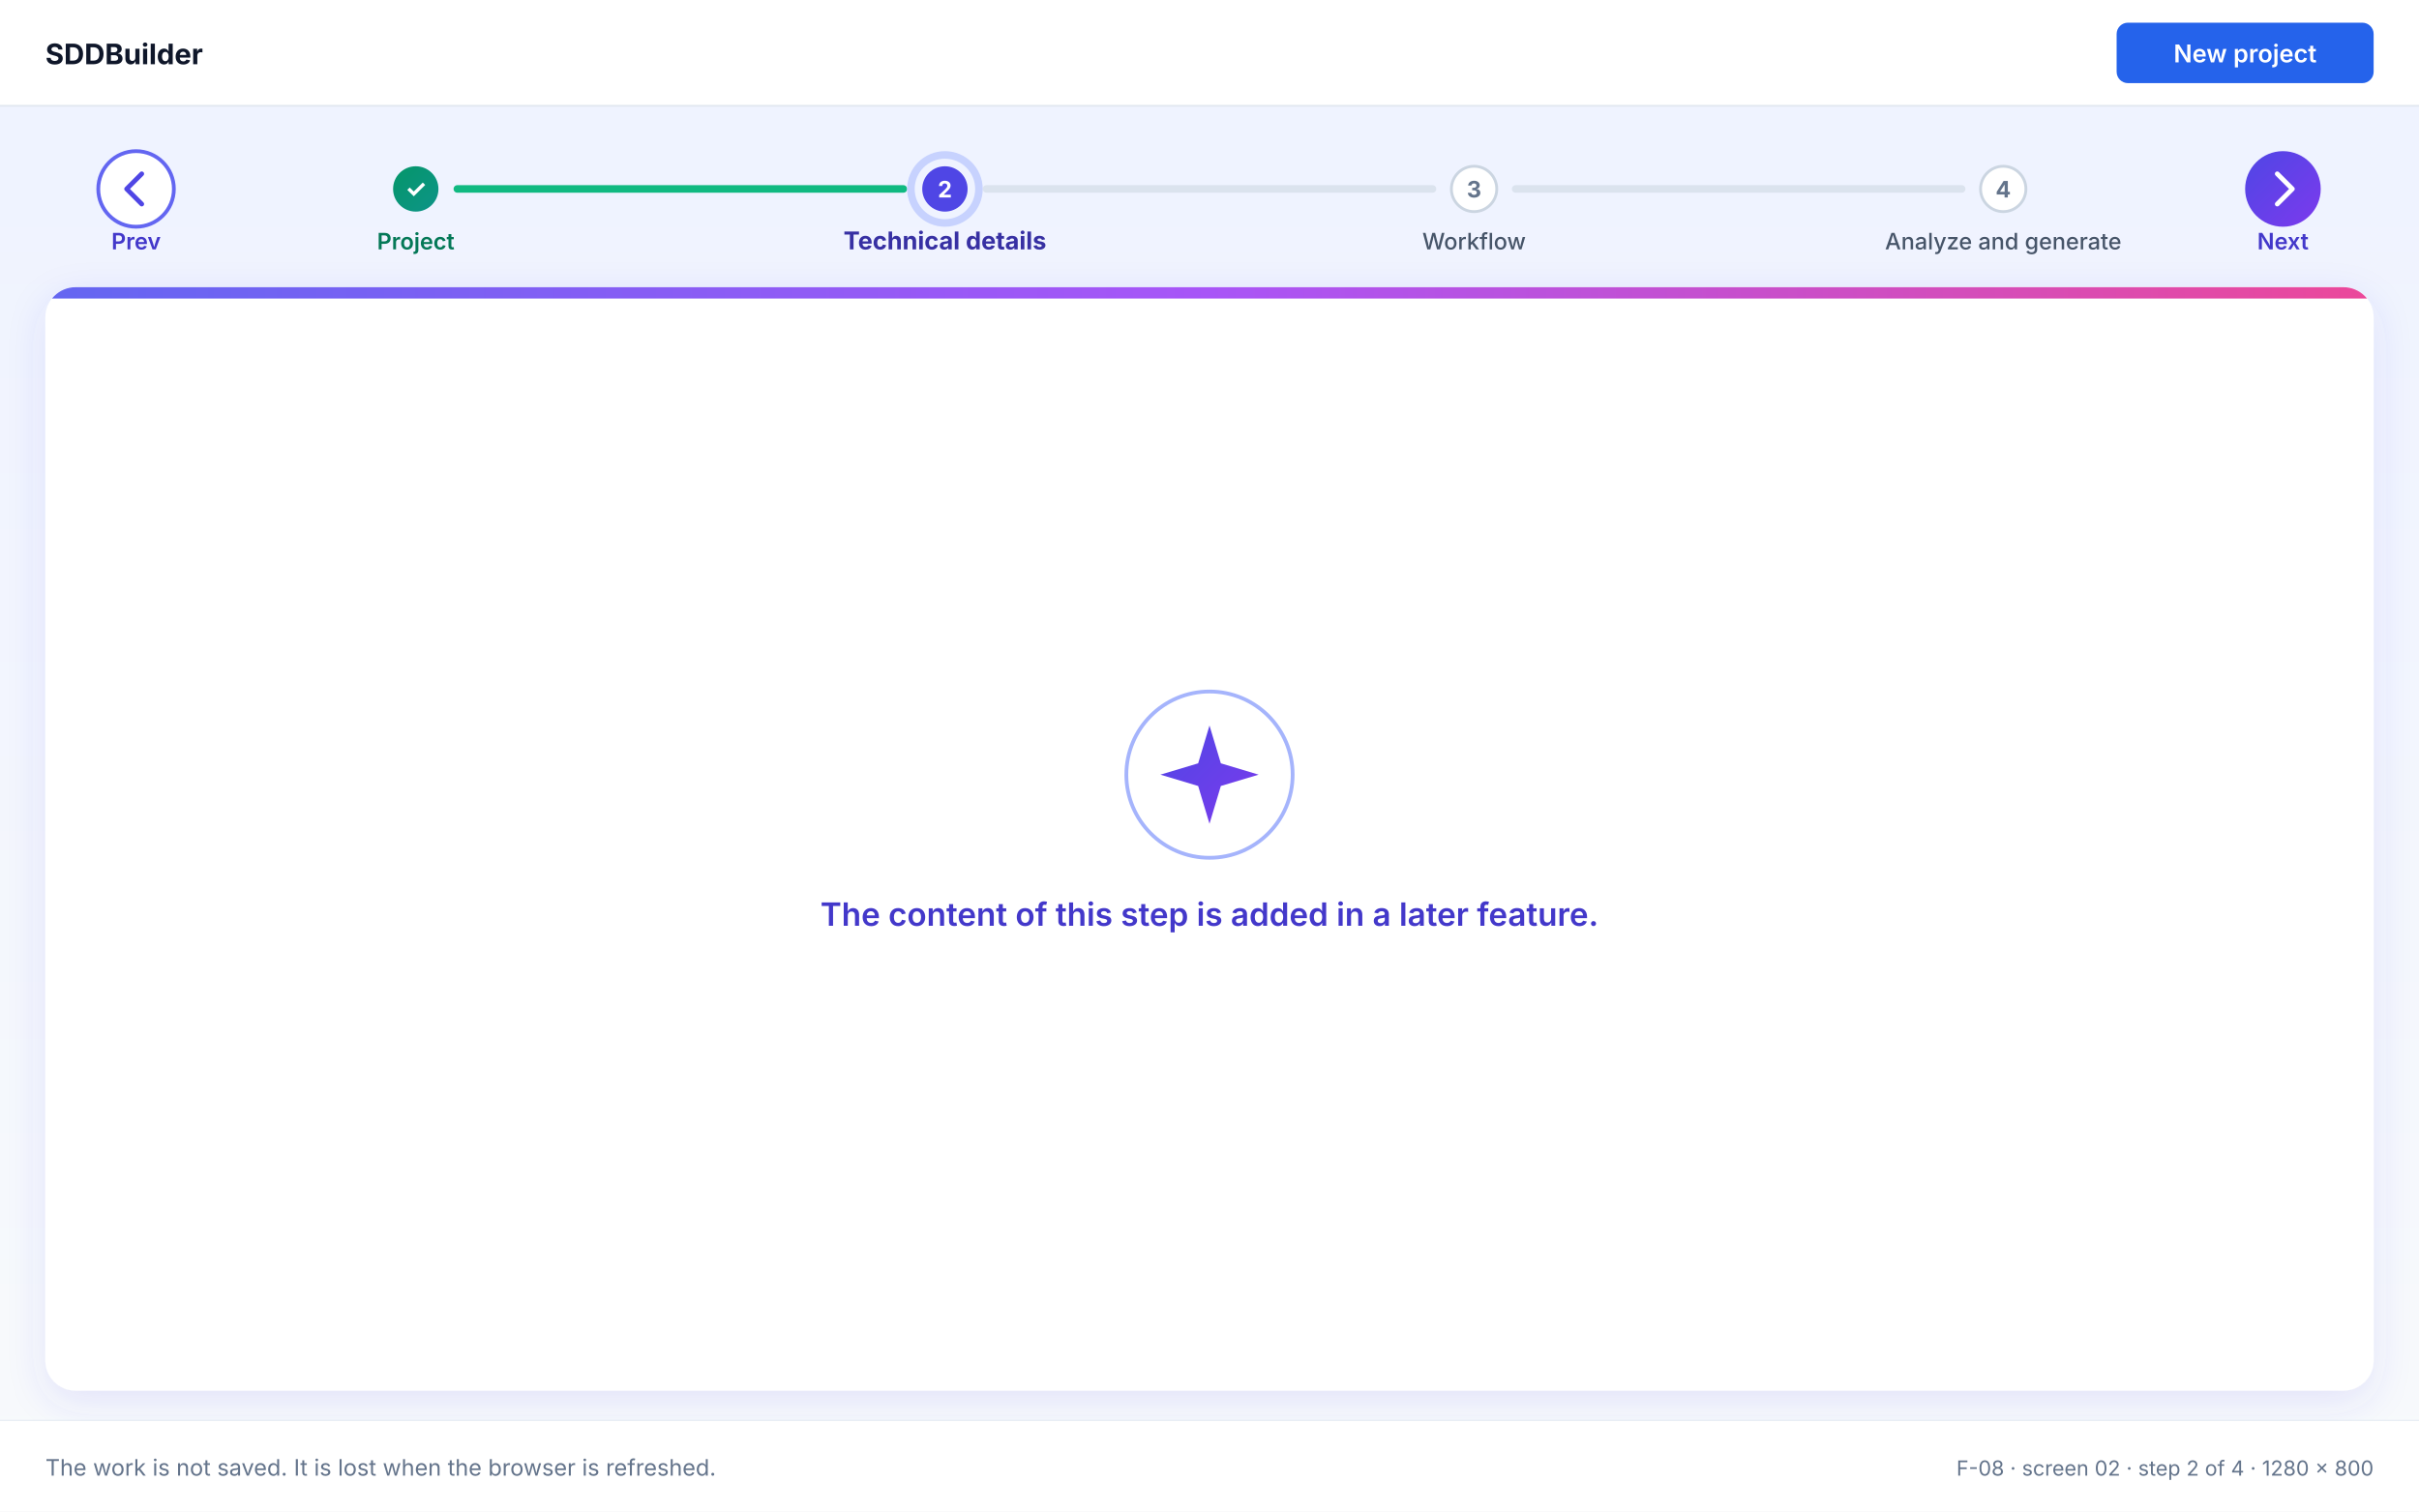
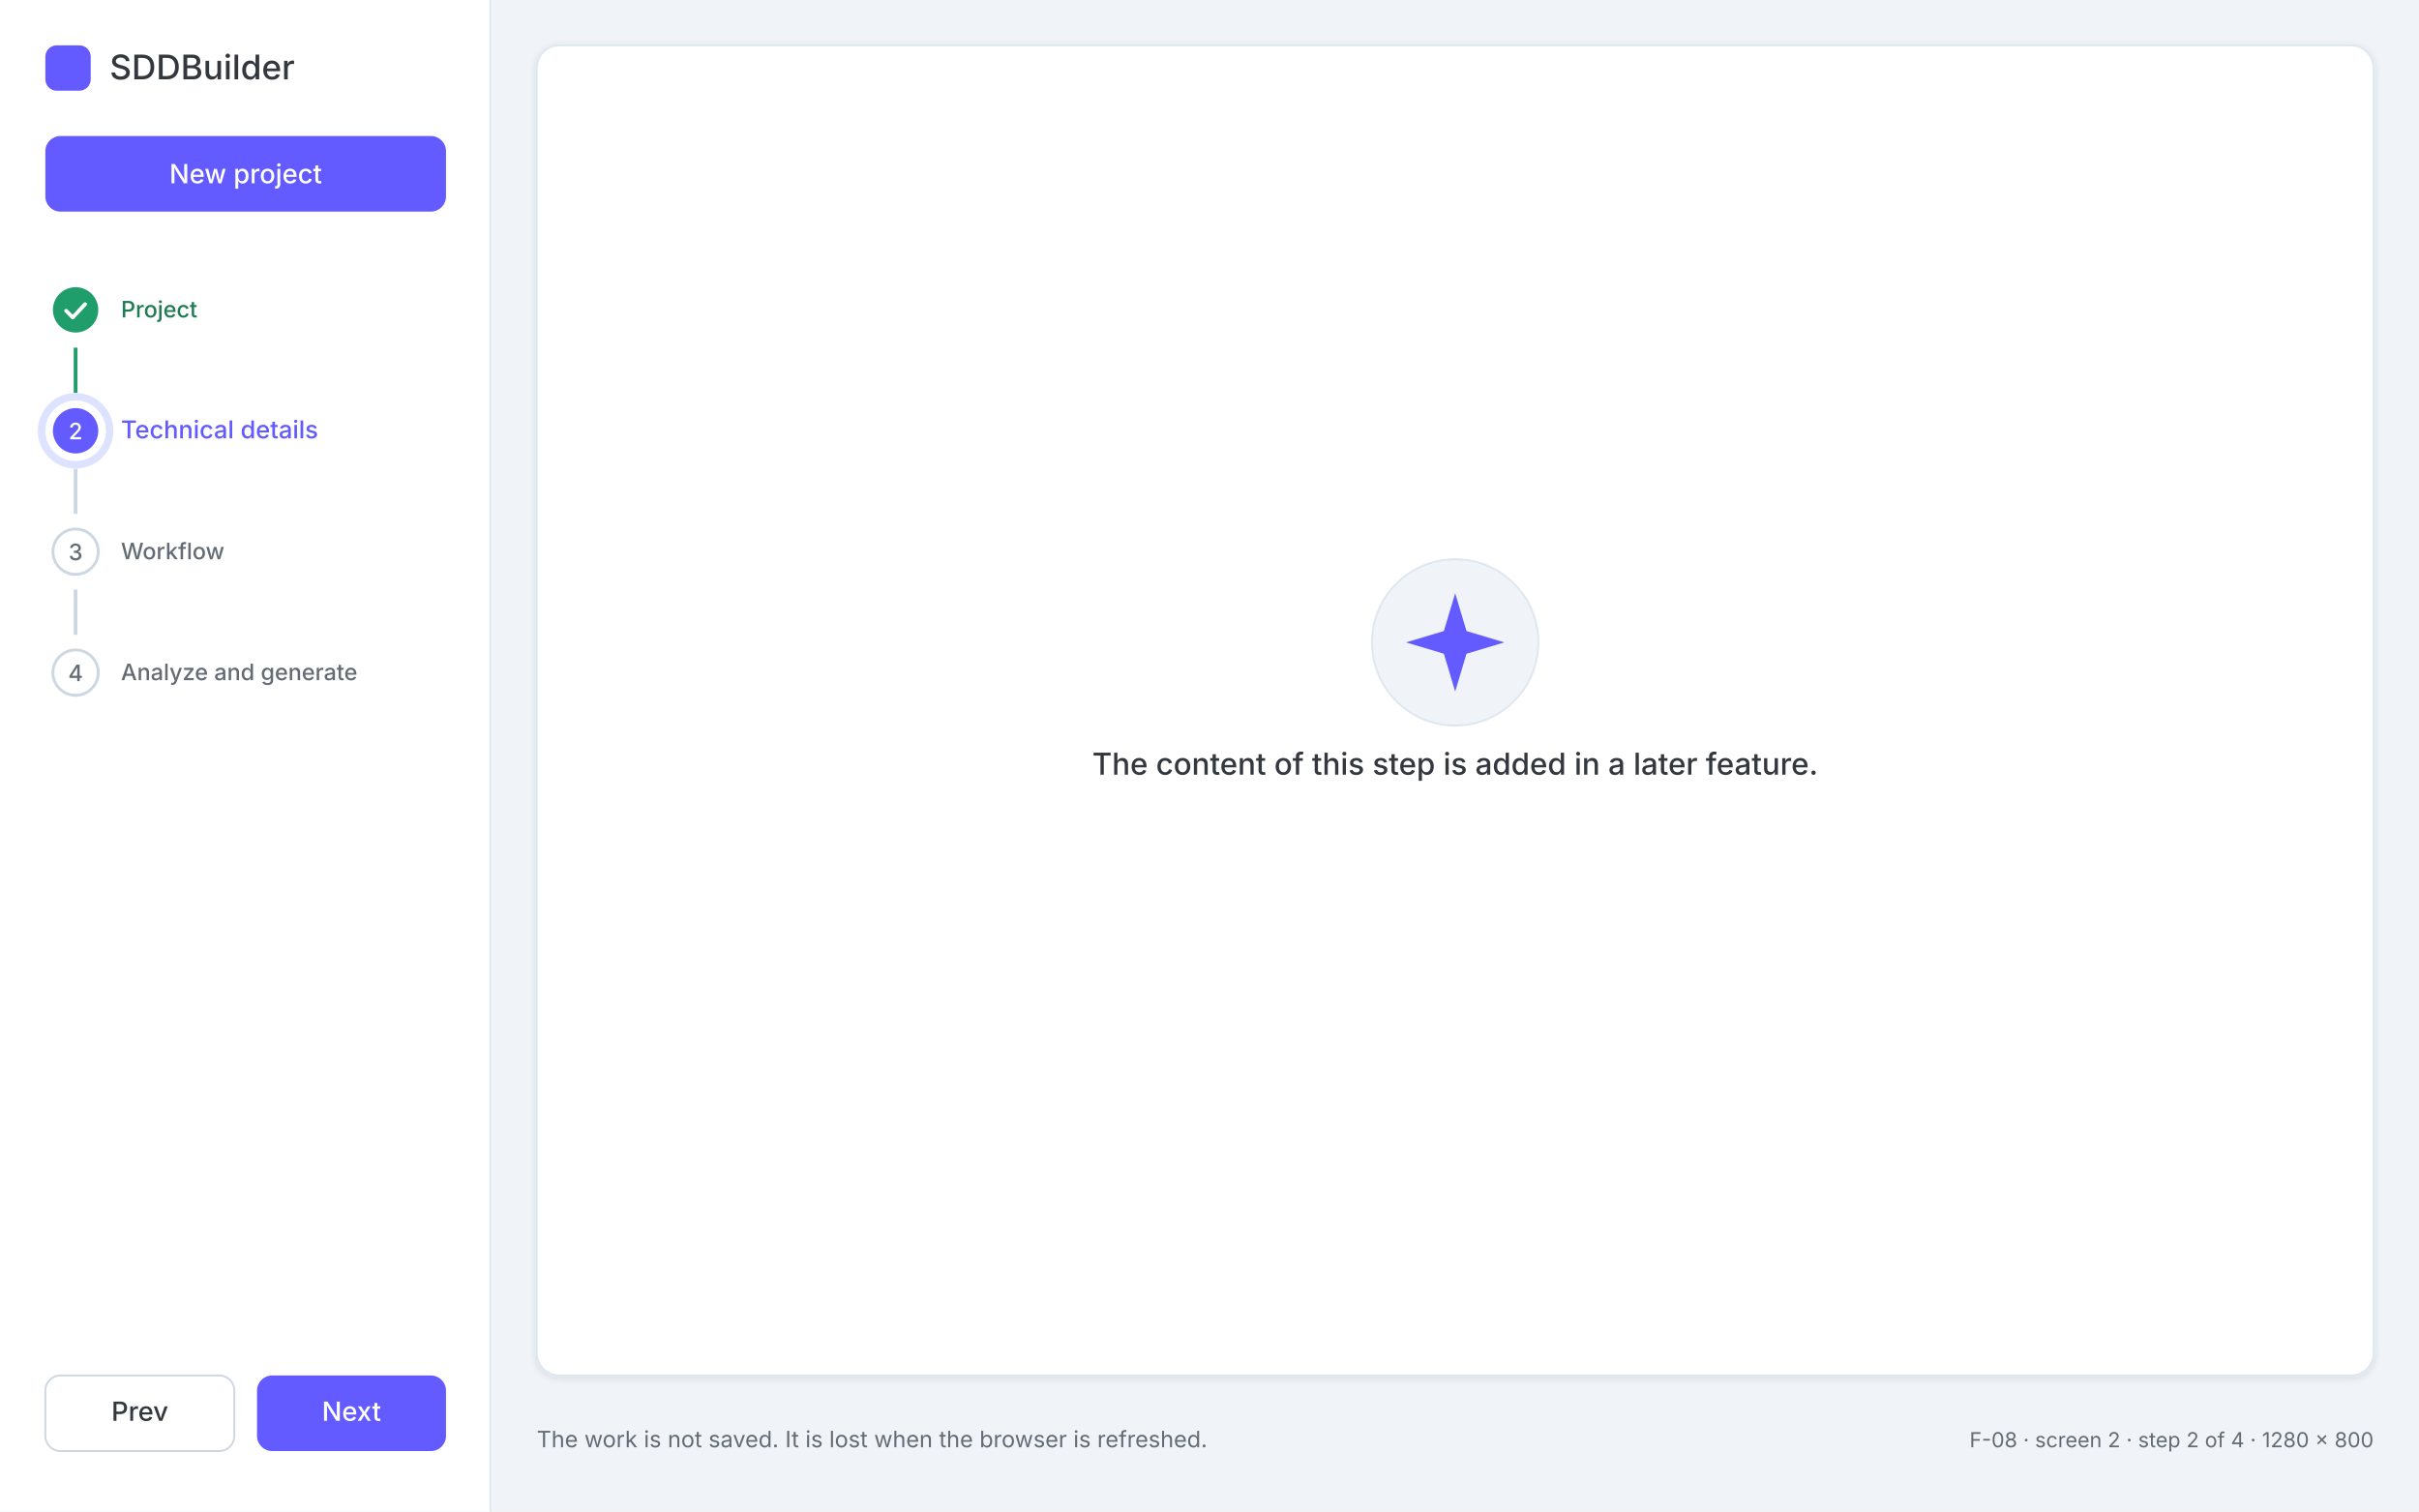
<svg xmlns="http://www.w3.org/2000/svg" width="1280" height="800" viewBox="0 0 1280 800">
+   <defs>
+     <filter id="sh" x="-5%" y="-5%" width="110%" height="115%">
+       <feDropShadow dx="0" dy="1" stdDeviation="2" flood-color="#32383E" flood-opacity="0.12" />
+     </filter>
+   </defs>
  <style>
- text{font-family:system-ui,-apple-system,"Segoe UI",sans-serif;font-size:13px;fill:#0f172a}
- .brand{font-size:15px;font-weight:700}
- .bt-primary{fill:#ffffff;font-weight:600}
- .muted{font-size:12px;fill:#64748b}
- .caption{font-size:11px;fill:#64748b}
- .ph{font-size:17px;font-weight:600;fill:#4338ca}
- .label-done{font-size:12px;font-weight:600;fill:#047857}
- .label-cur{font-size:13px;font-weight:700;fill:#3730a3}
- .nav-label{font-size:12px;font-weight:600;fill:#4338ca}
- .nav-label-dis{font-size:12px;font-weight:600;fill:#64748b}
- .label-todo{font-size:12px;font-weight:500;fill:#475569}
- .num{font-size:12px;font-weight:700;fill:#ffffff}
- .num-todo{font-size:12px;font-weight:700;fill:#64748b}
- .check{font-size:13px;font-weight:700;fill:#ffffff}
- .bar{fill:#ffffff}
- .div{stroke:#e2e8f0;stroke-width:1}
- .primary{fill:#2563eb}
- .nav-on{fill:#ffffff;stroke:#6366f1;stroke-width:2}
- .nav-dis{fill:#f1f5f9;stroke:#e2e8f0;stroke-width:1.5}
- .arrow{fill:none;stroke:#4f46e5;stroke-width:2.5;stroke-linecap:round;stroke-linejoin:round}
- .arrow-dis{fill:none;stroke:#cbd5e1;stroke-width:2.5;stroke-linecap:round;stroke-linejoin:round}
- .arrow-w{fill:none;stroke:#ffffff;stroke-width:2.5;stroke-linecap:round;stroke-linejoin:round}
- .node-todo{fill:#ffffff;stroke:#cbd5e1;stroke-width:1.5}
- .node-cur{fill:#4f46e5}
- .ring{fill:none;stroke:#c7d2fe;stroke-width:4}
- .line-todo{stroke:#dbe3ee;stroke-width:4;stroke-linecap:round}
- .line-done{stroke:#10b981;stroke-width:4;stroke-linecap:round}
- .card{fill:#ffffff}
+ text{font-family:Inter,system-ui,-apple-system,"Segoe UI",sans-serif;font-size:13px;fill:#32383E}
+ .brand{font-size:18px;font-weight:500}
+ .btnText{font-size:14px;font-weight:500;fill:#FFFFFF}
+ .btnDark{font-size:14px;font-weight:500;fill:#32383E}
+ .navOff{font-size:14px;font-weight:500;fill:#9FA6AD}
+ .muted{font-size:12px;fill:#636B74}
+ .caption{font-size:11px;fill:#636B74}
+ .label-cur{font-size:13px;font-weight:500;fill:#635BFF}
+ .label-done{font-size:12px;font-weight:500;fill:#1F7A55}
+ .label-todo{font-size:12px;font-weight:500;fill:#636B74}
+ .num{font-size:12px;font-weight:500;fill:#FFFFFF}
+ .num-todo{font-size:12px;font-weight:500;fill:#636B74}
+ .ph{font-size:16px;font-weight:500;fill:#32383E}
+ .div{stroke:#DDE7EE;stroke-width:1}
+ .card{fill:#FFFFFF;stroke:#DDE7EE}
+ .btnP{fill:#635BFF}
+ .btn{fill:#FFFFFF;stroke:#CDD7E1}
+ .btnOff{fill:#F0F4F8;stroke:#DDE7EE}
+ .ring{fill:none;stroke:#DDE3FF;stroke-width:4}
+ .node-todo{fill:#FFFFFF;stroke:#CDD7E1;stroke-width:1.5}
+ .node-cur{fill:#635BFF}
+ .node-done{fill:#1F9D6B}
+ .check{fill:none;stroke:#FFFFFF;stroke-width:2;stroke-linecap:round;stroke-linejoin:round}
+ .line-todo{stroke:#CDD7E1;stroke-width:2}
+ .line-done{stroke:#1F9D6B;stroke-width:2}
</style>
-   <defs>
-     <linearGradient id="gBg" x1="0" y1="0" x2="0" y2="1">
-       <stop offset="0" stop-color="#eef2ff" />
-       <stop offset="1" stop-color="#f8fafc" />
-     </linearGradient>
-     <linearGradient id="gBrand" x1="0" y1="0" x2="1" y2="1">
-       <stop offset="0" stop-color="#4f46e5" />
-       <stop offset="1" stop-color="#7c3aed" />
-     </linearGradient>
-     <linearGradient id="gDone" x1="0" y1="0" x2="1" y2="1">
-       <stop offset="0" stop-color="#059669" />
-       <stop offset="1" stop-color="#0d9488" />
-     </linearGradient>
-     <linearGradient id="gAccent" x1="0" y1="0" x2="1" y2="0">
-       <stop offset="0" stop-color="#6366f1" />
-       <stop offset="0.5" stop-color="#a855f7" />
-       <stop offset="1" stop-color="#ec4899" />
-     </linearGradient>
-     <filter id="sh" x="-5%" y="-5%" width="110%" height="115%">
-       <feDropShadow dx="0" dy="6" stdDeviation="10" flood-color="#4f46e5" flood-opacity="0.12" />
-     </filter>
-     <clipPath id="cardClip">
-       <rect x="24" y="152" width="1232" height="584" rx="16" />
-     </clipPath>
-   </defs>
-   <rect x="0" y="0" width="1280" height="800" fill="url(#gBg)" />
-   <rect class="bar" x="0" y="0" width="1280" height="56" />
-   <line class="div" x1="0" y1="56" x2="1280" y2="56" />
-   <text class="brand" x="24" y="34">SDDBuilder</text>
-   <rect class="primary" x="1120" y="12" width="136" height="32" rx="6" />
-   <text class="bt-primary" x="1188" y="33" text-anchor="middle">New project</text>
+   <rect width="1280" height="800" fill="#F0F4F8" />
+   <rect x="0" y="0" width="260" height="800" fill="#FFFFFF" />
+   <rect x="259" y="0" width="1" height="800" fill="#DDE7EE" />
+   <rect x="24" y="24" width="24" height="24" rx="6" fill="#635BFF" />
+   <text x="58" y="42" class="brand">SDDBuilder</text>
+   <rect x="24" y="72" width="212" height="40" rx="8" class="btnP" />
+   <text x="130" y="97" class="btnText" text-anchor="middle">New project</text>
+   <line x1="40" y1="184" x2="40" y2="208" class="line-done" />
+   <line x1="40" y1="248" x2="40" y2="272" class="line-todo" />
+   <line x1="40" y1="312" x2="40" y2="336" class="line-todo" />
+   <circle class="node-done" cx="40" cy="164" r="12" />
+   <path class="check" d="M35 164.5 L38.5 168 L45 161" />
+   <text class="label-done" x="64" y="168">Project</text>
+   <circle class="ring" cx="40" cy="228" r="18" />
+   <circle class="node-cur" cx="40" cy="228" r="12" />
+   <text class="num" x="40" y="232.5" text-anchor="middle">2</text>
+   <text class="label-cur" x="64" y="232">Technical details</text>
+   <circle class="node-todo" cx="40" cy="292" r="12" />
+   <text class="num-todo" x="40" y="296.5" text-anchor="middle">3</text>
+   <text class="label-todo" x="64" y="296">Workflow</text>
+   <circle class="node-todo" cx="40" cy="356" r="12" />
+   <text class="num-todo" x="40" y="360.5" text-anchor="middle">4</text>
+   <text class="label-todo" x="64" y="360">Analyze and generate</text>
  <g>
-     <circle class="nav-on" cx="72" cy="100" r="20" />
-     <path class="arrow" d="M75 92 L67 100 L75 108" />
+     <rect class="btn" x="24" y="728" width="100" height="40" rx="8" />
+     <text class="btnDark" x="74" y="752" text-anchor="middle">Prev</text>
  </g>
-   <text class="nav-label" x="72" y="132" text-anchor="middle">Prev</text>
-   <line class="line-done" x1="242" y1="100" x2="478" y2="100" />
-   <line class="line-todo" x1="522" y1="100" x2="758" y2="100" />
-   <line class="line-todo" x1="802" y1="100" x2="1038" y2="100" />
-   <circle cx="220" cy="100" r="12" fill="url(#gDone)" />
-   <text class="check" x="220" y="104.5" text-anchor="middle">✓</text>
-   <text class="label-done" x="220" y="132" text-anchor="middle">Project</text>
-   <circle class="ring" cx="500" cy="100" r="18" />
-   <circle class="node-cur" cx="500" cy="100" r="12" />
-   <text class="num" x="500" y="104.5" text-anchor="middle">2</text>
-   <text class="label-cur" x="500" y="132" text-anchor="middle">Technical details</text>
-   <circle class="node-todo" cx="780" cy="100" r="12" />
-   <text class="num-todo" x="780" y="104.5" text-anchor="middle">3</text>
-   <text class="label-todo" x="780" y="132" text-anchor="middle">Workflow</text>
-   <circle class="node-todo" cx="1060" cy="100" r="12" />
-   <text class="num-todo" x="1060" y="104.5" text-anchor="middle">4</text>
-   <text class="label-todo" x="1060" y="132" text-anchor="middle">Analyze and generate</text>
  <g>
-     <circle cx="1208" cy="100" r="20" fill="url(#gBrand)" />
-     <path class="arrow-w" d="M1205 92 L1213 100 L1205 108" />
+     <rect class="btnP" x="136" y="728" width="100" height="40" rx="8" />
+     <text class="btnText" x="186" y="752" text-anchor="middle">Next</text>
  </g>
-   <text class="nav-label" x="1208" y="132" text-anchor="middle">Next</text>
-   <rect class="card" x="24" y="152" width="1232" height="584" rx="16" filter="url(#sh)" />
-   <rect x="24" y="152" width="1232" height="6" fill="url(#gAccent)" clip-path="url(#cardClip)" />
-   <circle cx="640" cy="410" r="44" fill="#ffffff" stroke="#a5b4fc" stroke-width="2" />
-   <path d="M640 384 L646 404 L666 410 L646 416 L640 436 L634 416 L614 410 L634 404 Z" fill="url(#gBrand)" />
-   <text class="ph" x="640" y="490" text-anchor="middle">The content of this step is added in a later feature.</text>
-   <line class="div" x1="0" y1="752" x2="1280" y2="752" />
-   <rect class="bar" x="0" y="752" width="1280" height="48" />
-   <text class="muted" x="24" y="781">The work is not saved. It is lost when the browser is refreshed.</text>
-   <text class="caption" x="1256" y="781" text-anchor="end">F-08 · screen 02 · step 2 of 4 · 1280 × 800</text>
+   <rect x="284" y="24" width="972" height="704" rx="12" class="card" filter="url(#sh)" />
+   <circle cx="770" cy="340" r="44" fill="#F0F4F8" stroke="#DDE7EE" />
+   <path d="M770 314 L776 334 L796 340 L776 346 L770 366 L764 346 L744 340 L764 334 Z" fill="#635BFF" />
+   <text class="ph" x="770" y="410" text-anchor="middle">The content of this step is added in a later feature.</text>
+   <text x="284" y="766" class="muted">The work is not saved. It is lost when the browser is refreshed.</text>
+   <text x="1256" y="766" class="caption" text-anchor="end">F-08 · screen 2 · step 2 of 4 · 1280 × 800</text>
</svg>
